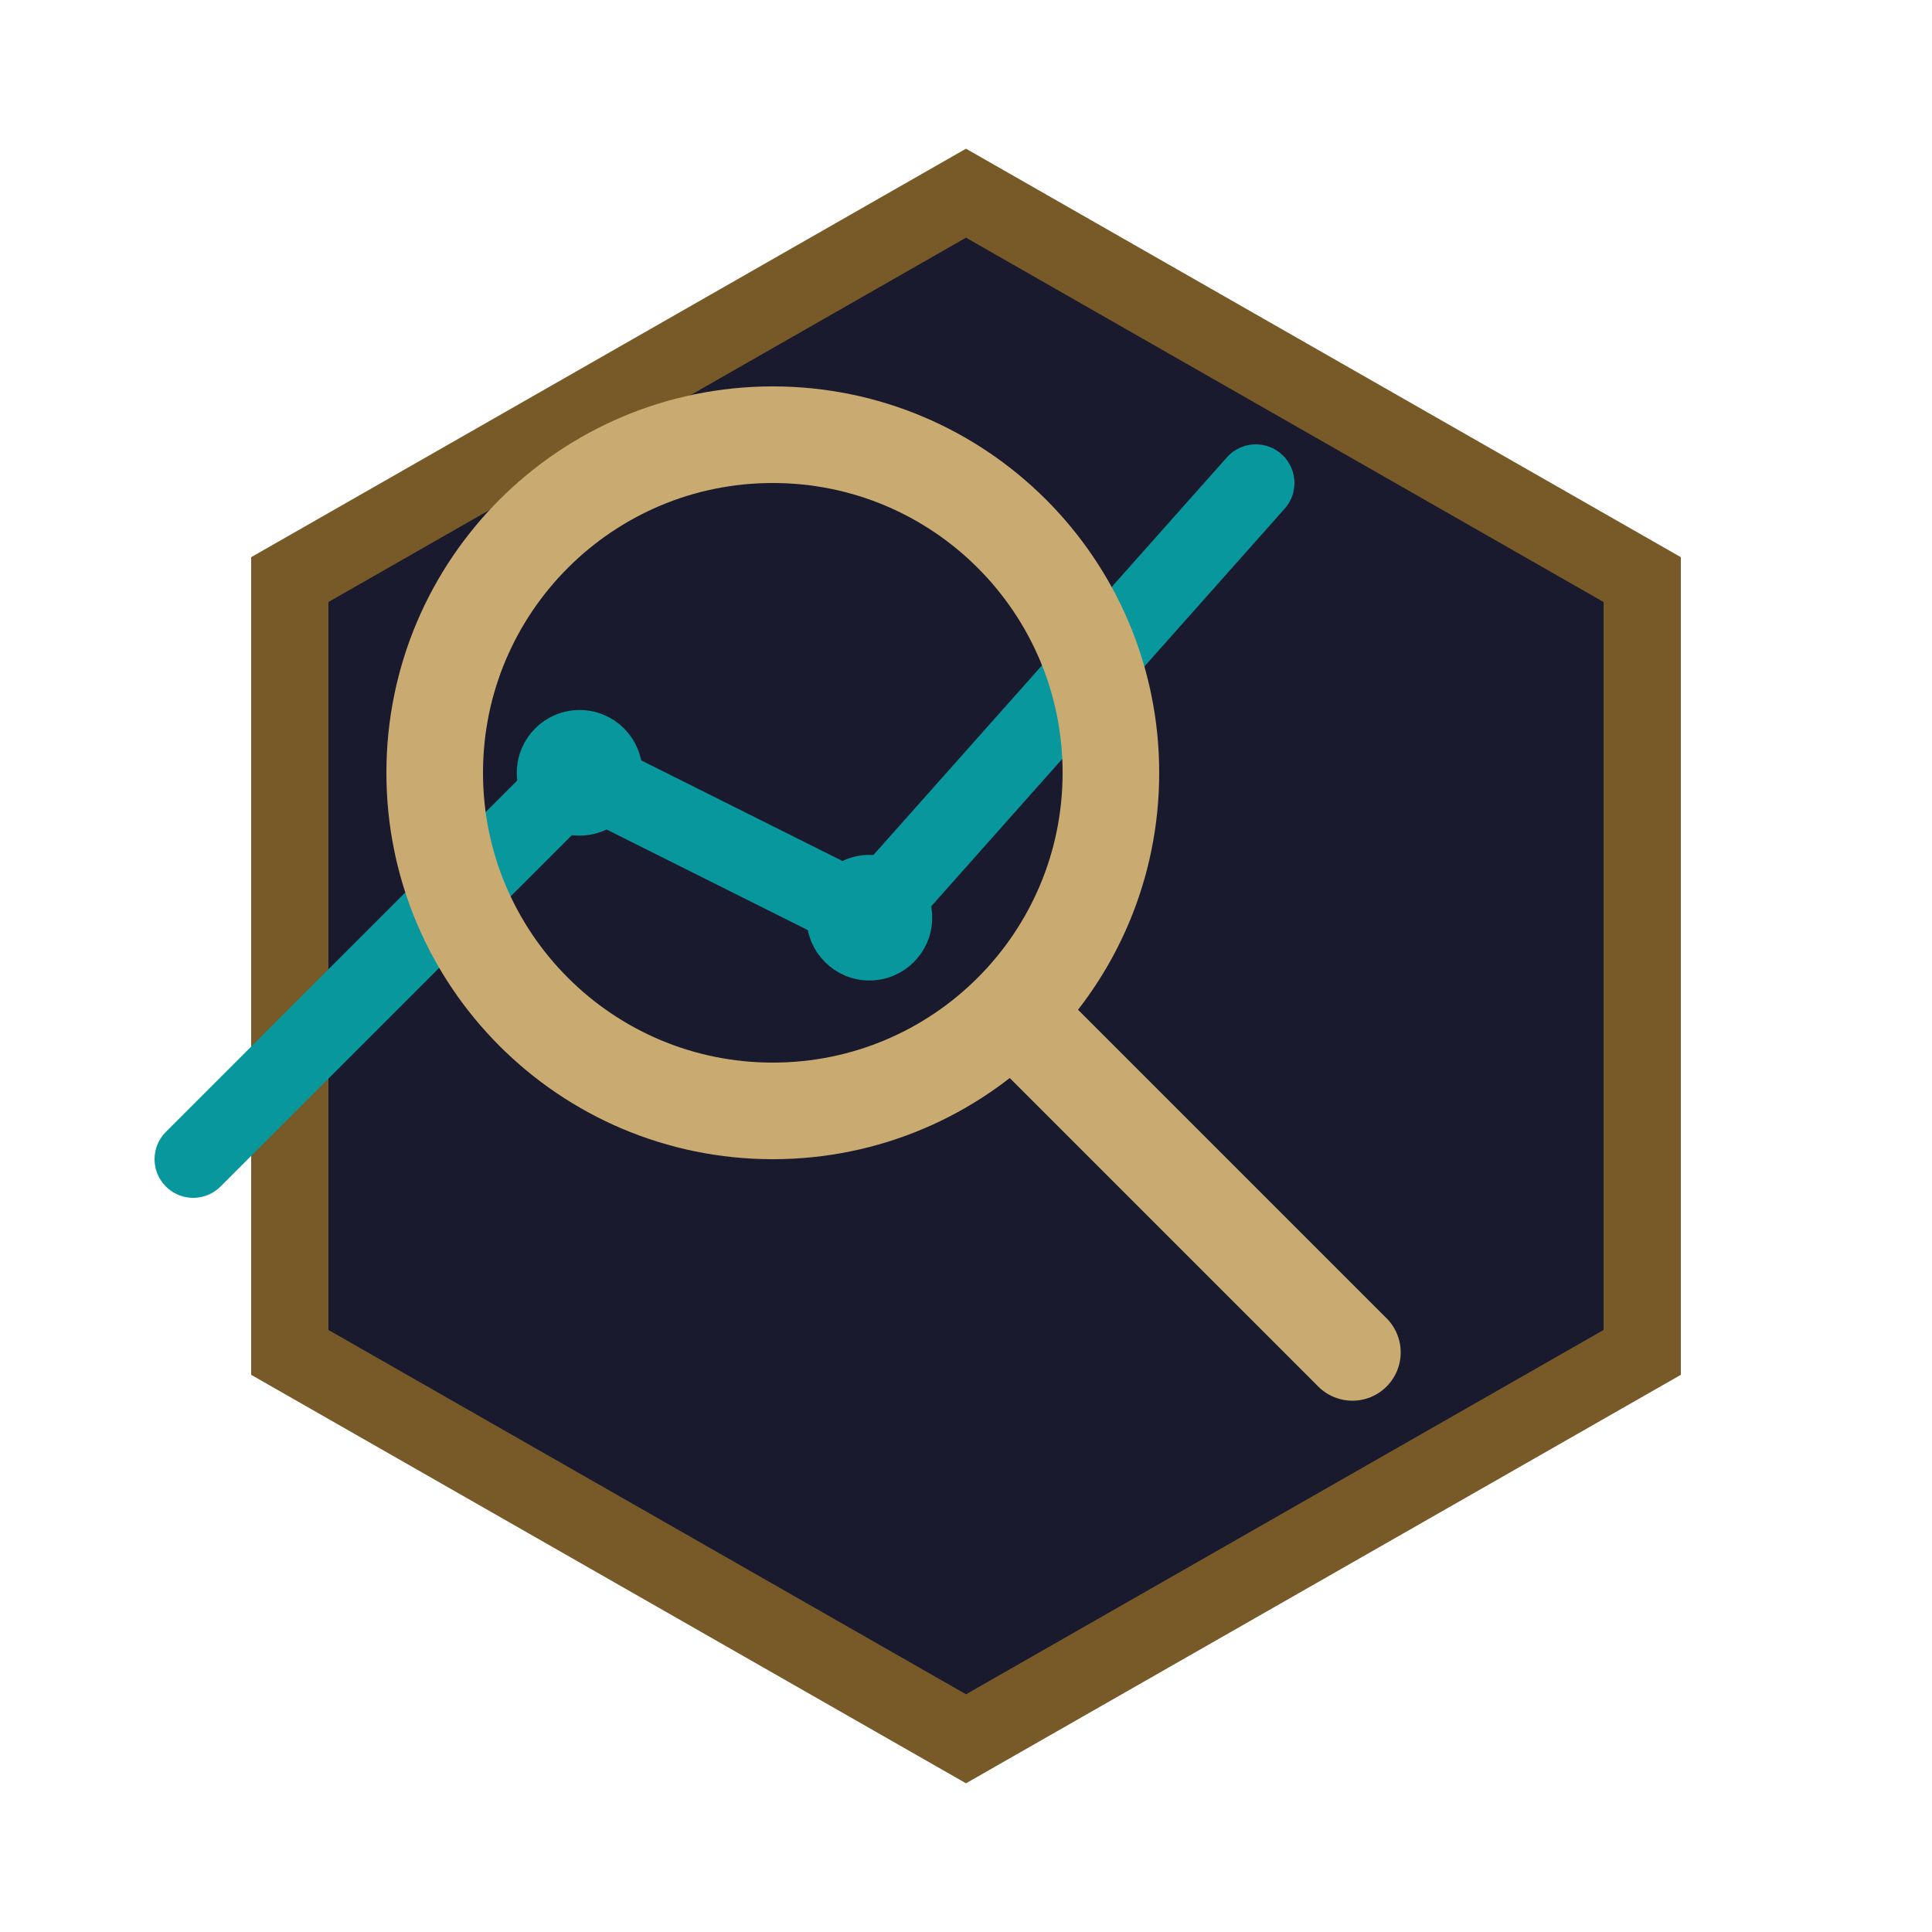
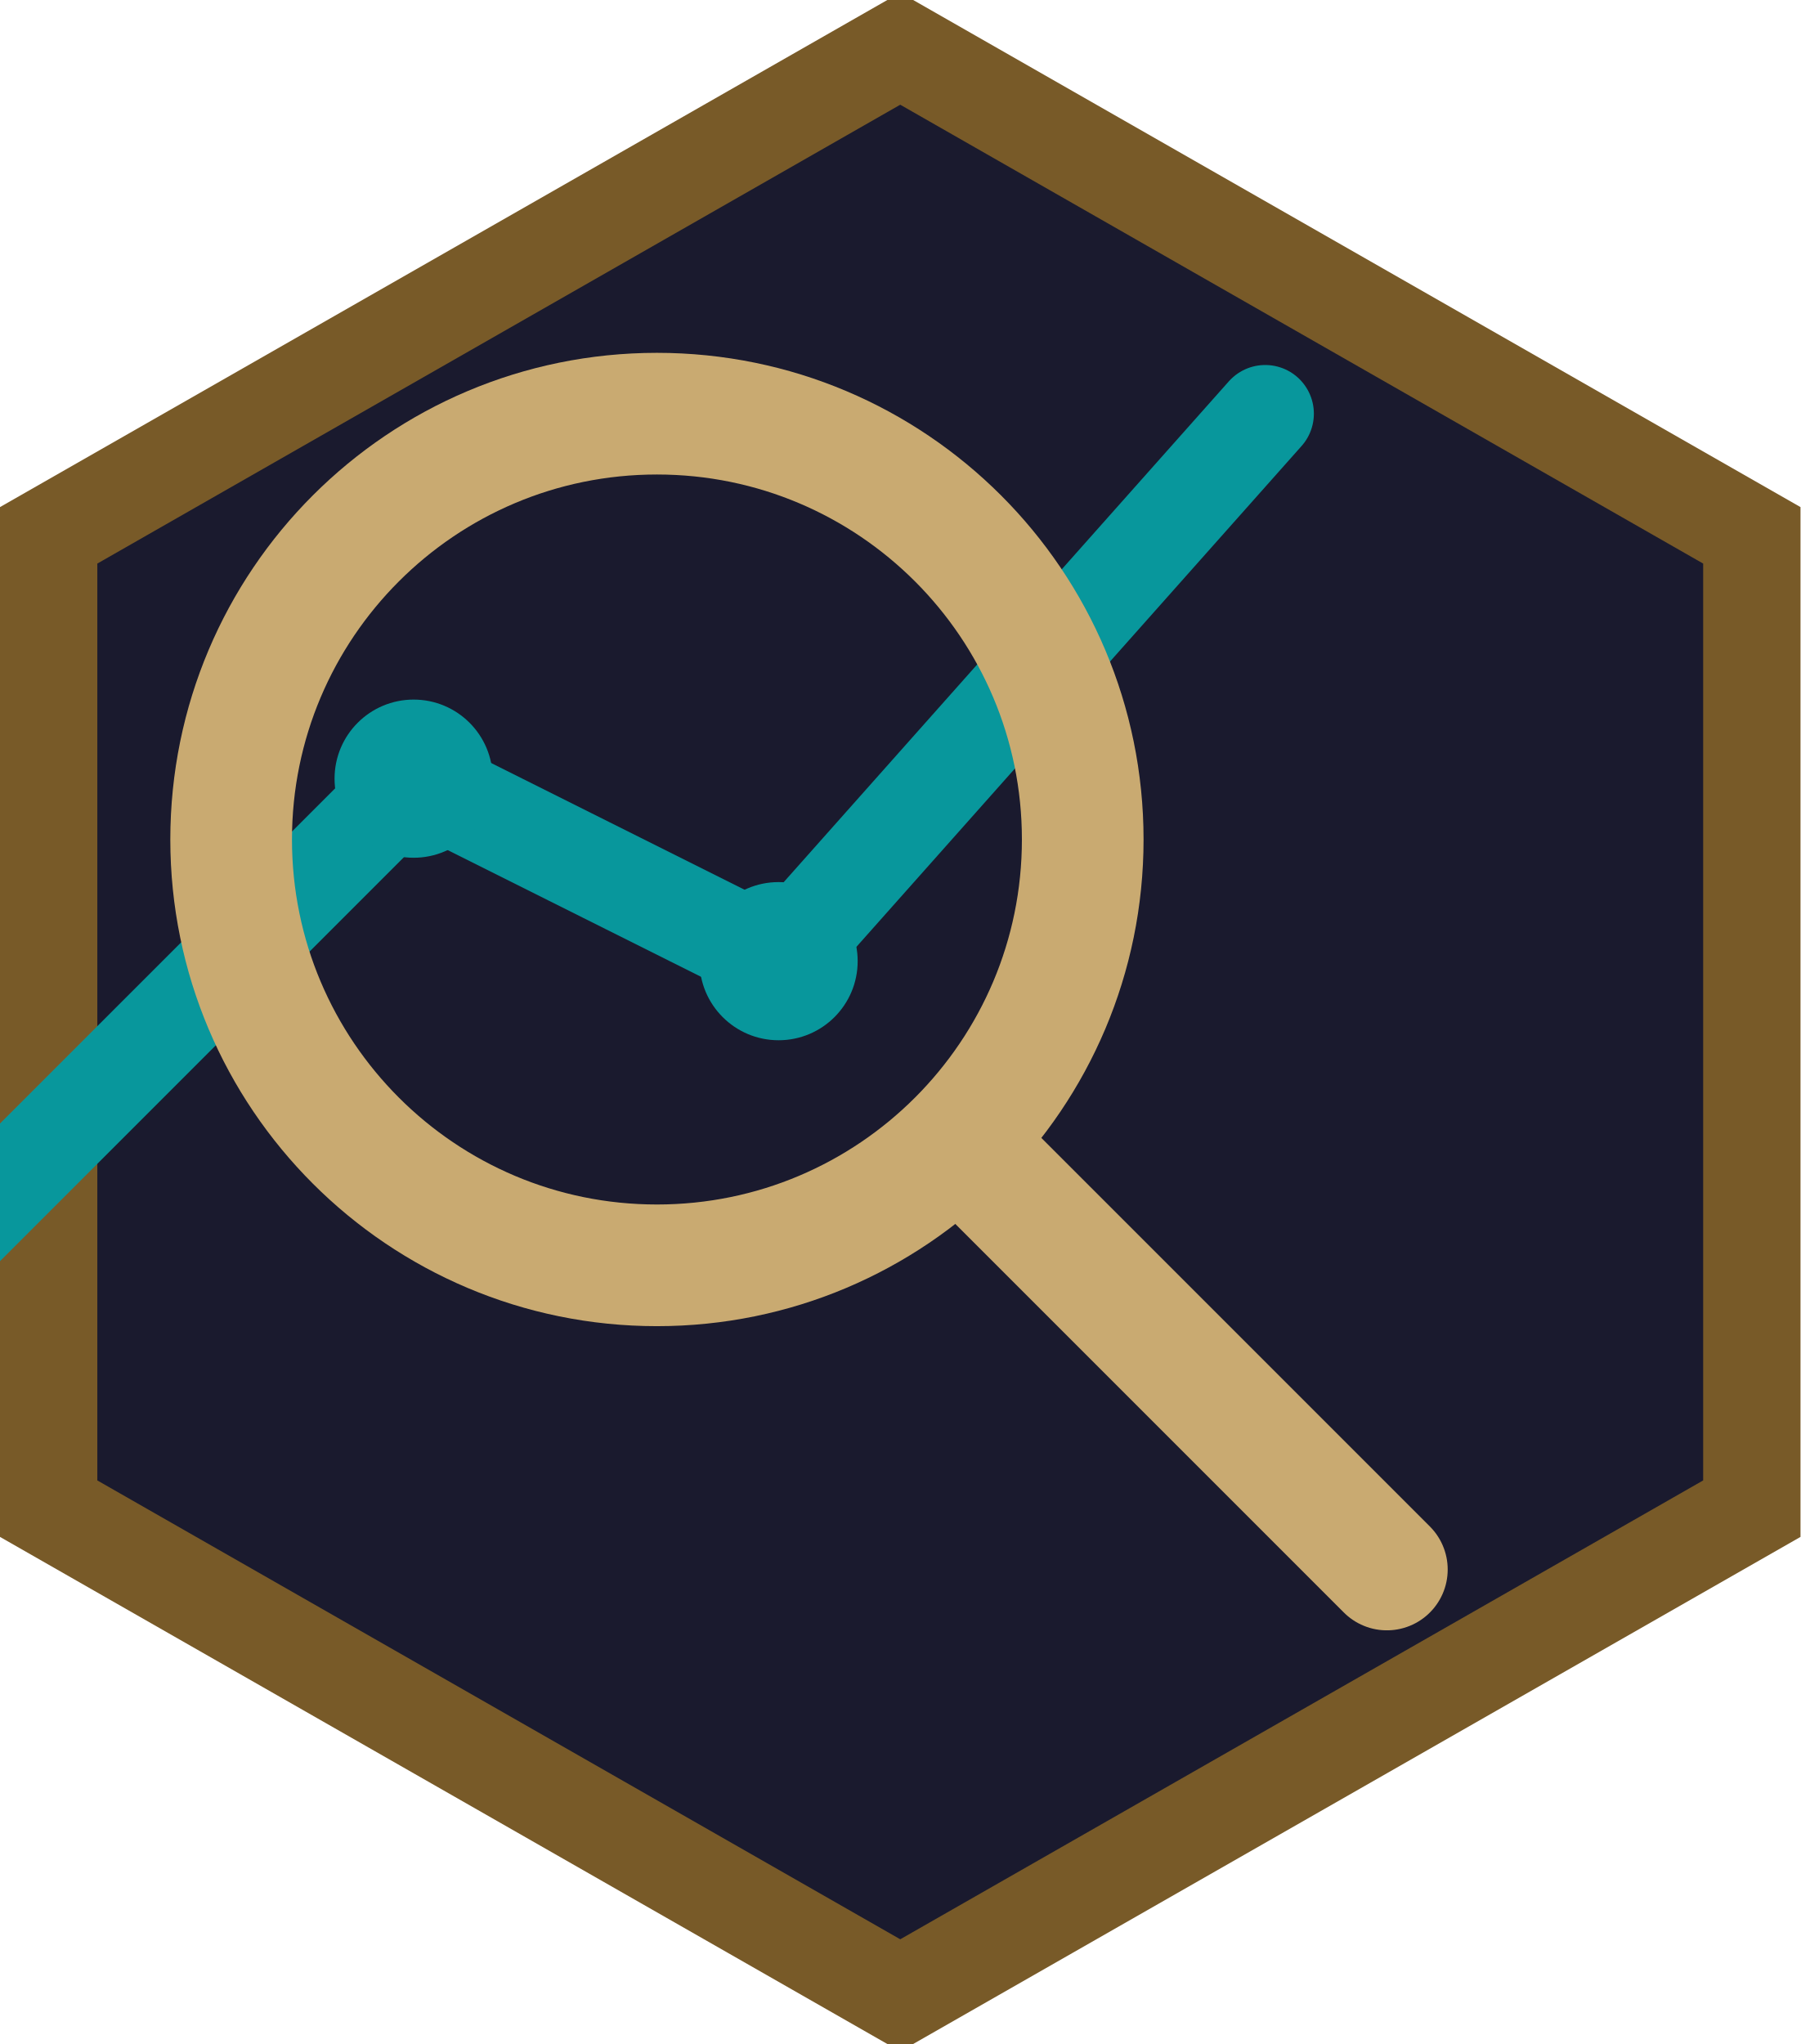
- <svg xmlns="http://www.w3.org/2000/svg" viewBox="0 0 200 200">
+ <svg xmlns="http://www.w3.org/2000/svg" viewBox="26 16 148 168">
  <path d="M100 20 L170 60 L170 140 L100 180 L30 140 L30 60 Z" fill="#1a1a2e" stroke="#785a28" stroke-width="8" />
  <path d="M20 120 L60 80 L90 95 L130 50" fill="none" stroke="#08979c" stroke-width="8" stroke-linecap="round" stroke-linejoin="round" />
  <circle cx="60" cy="80" r="5" fill="none" stroke="#08979c" stroke-width="3" />
  <circle cx="90" cy="95" r="5" fill="none" stroke="#08979c" stroke-width="3" />
-   <circle cx="80" cy="80" r="35" fill="none" stroke="#c9aa71" stroke-width="10" />
-   <path d="M105 105 L140 140" stroke="#c9aa71" stroke-width="10" stroke-linecap="round" />
+   <circle cx="80" cy="85" r="35" fill="none" stroke="#c9aa71" stroke-width="10" />
+   <path d="M105 110 L140 145" stroke="#c9aa71" stroke-width="10" stroke-linecap="round" />
</svg>
